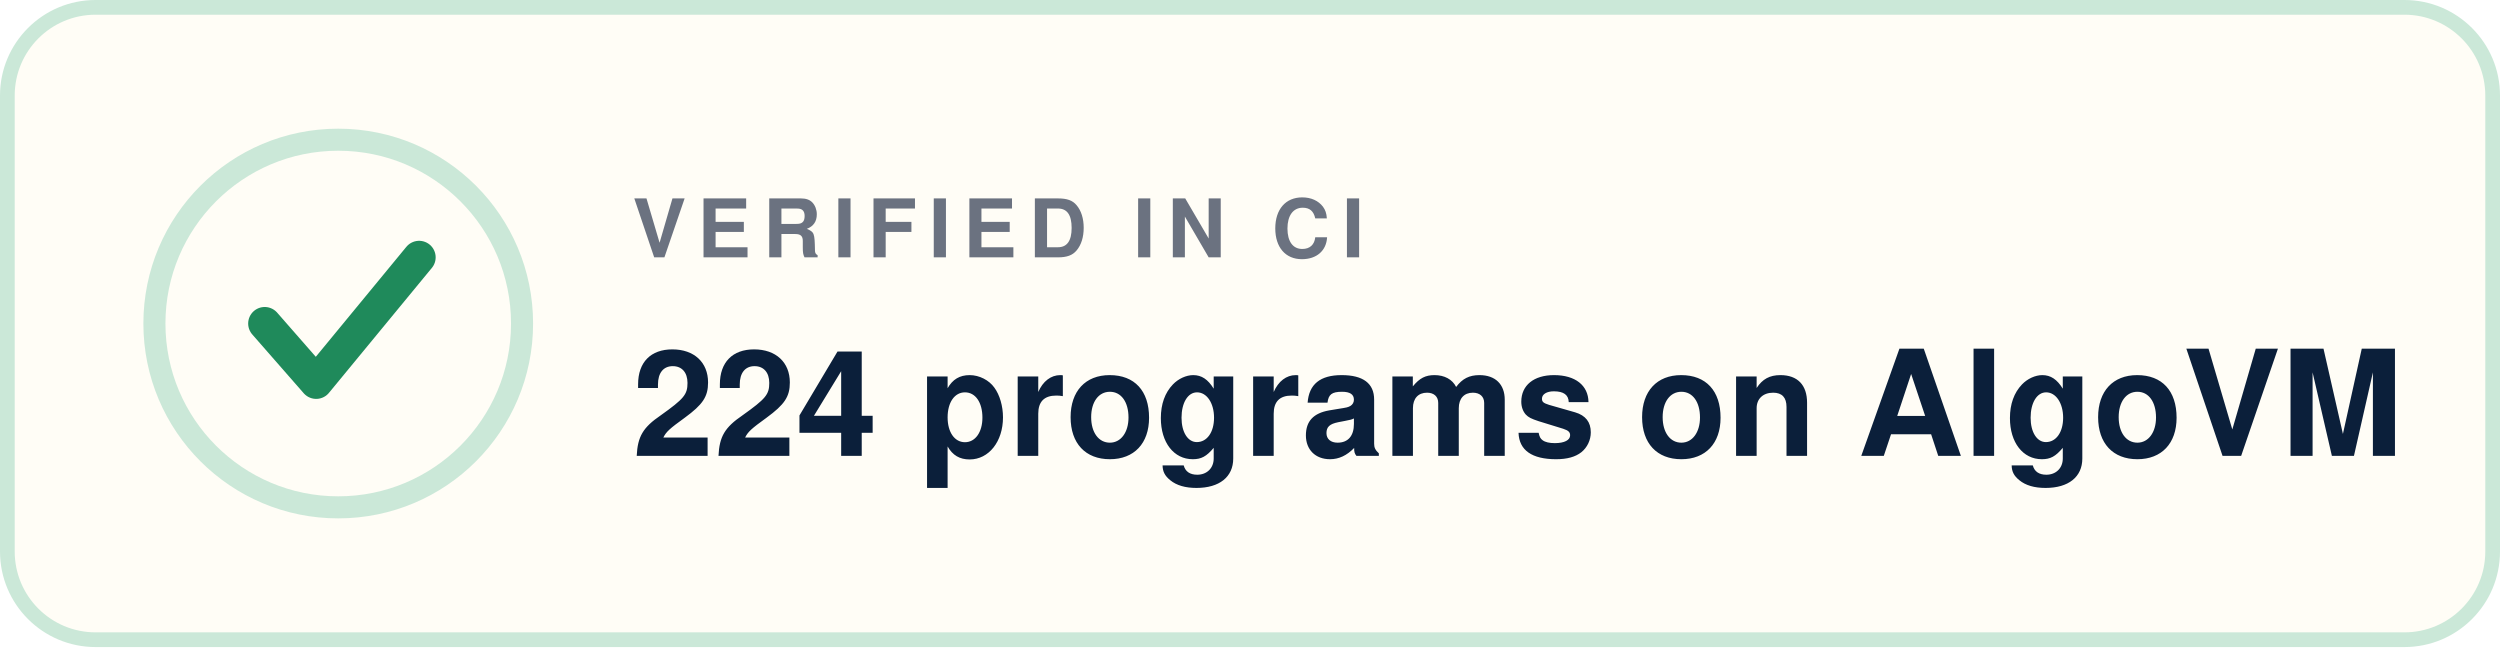
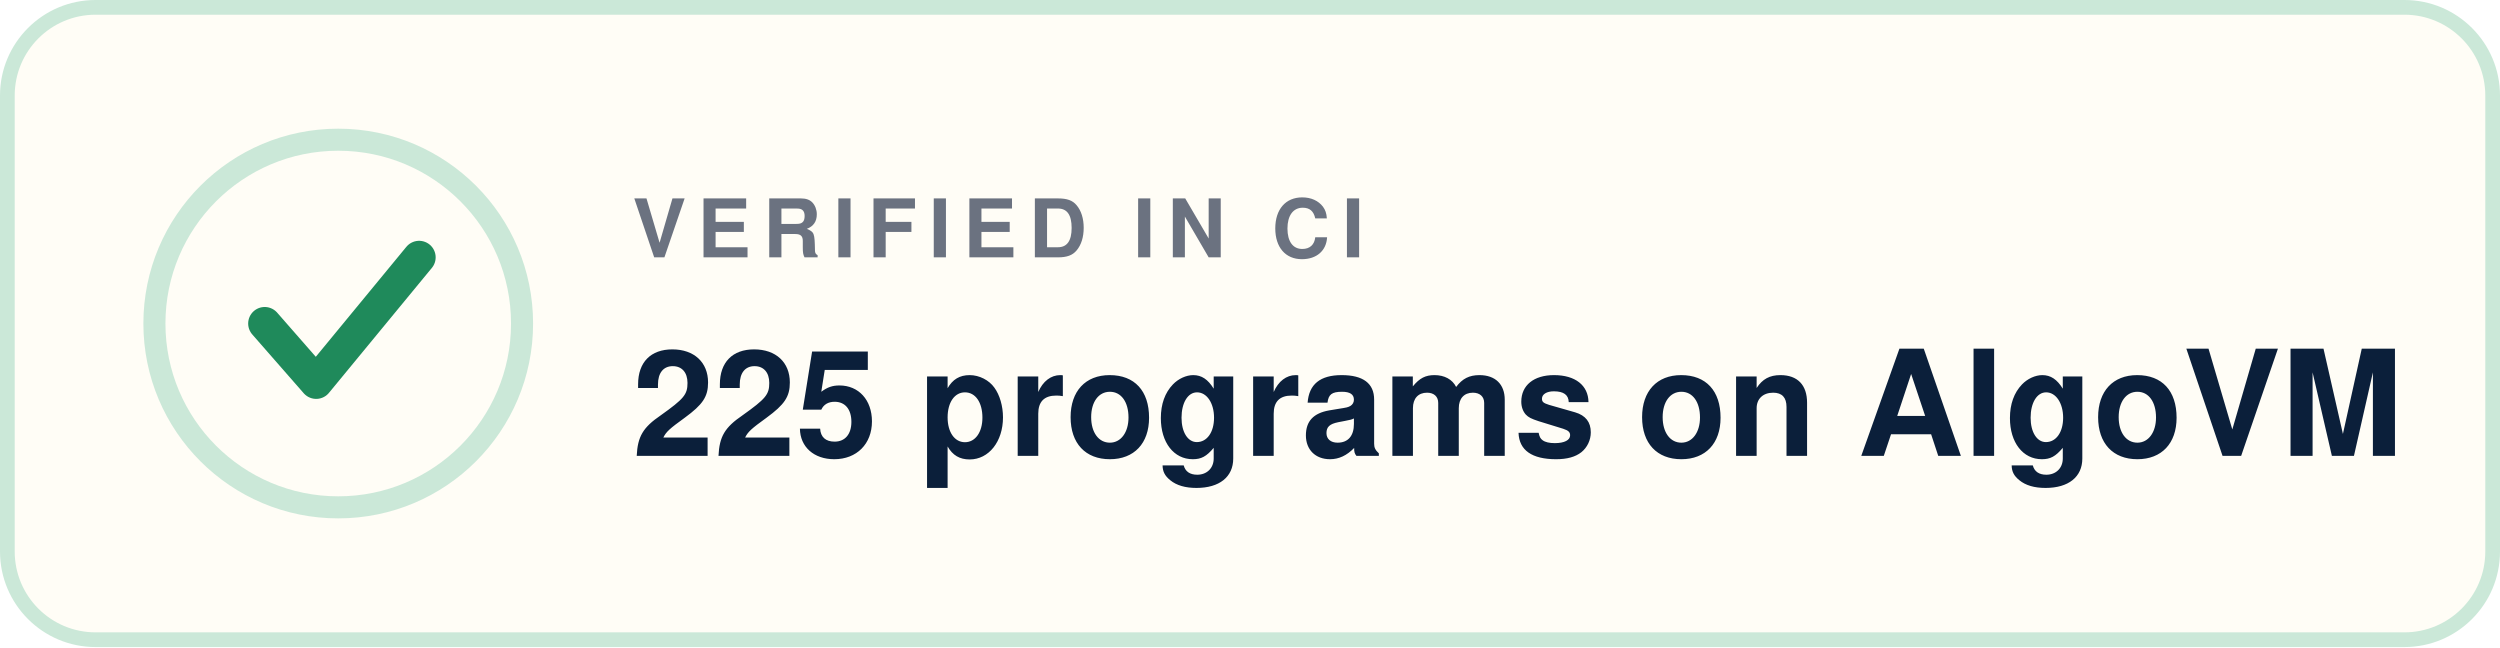
- <svg xmlns="http://www.w3.org/2000/svg" width="340" height="88" viewBox="0 0 340 88" role="img" aria-label="Verified in CI: 224 programs on AlgoVM">
+ <svg xmlns="http://www.w3.org/2000/svg" width="340" height="88" viewBox="0 0 340 88" role="img" aria-label="Verified in CI: 225 programs on AlgoVM">
  <rect x="1" y="1" width="338" height="86" rx="12" fill="#FFFDF6" stroke="#CBE8D8" stroke-width="2" />
  <circle cx="46" cy="44" r="25" fill="none" stroke="#CBE8D8" stroke-width="3" />
  <g transform="translate(46,44)">
    <path d="M-10,0 L-3,8 L11,-9" fill="none" stroke="#1F8A5B" stroke-width="4.5" stroke-linecap="round" stroke-linejoin="round" />
  </g>
  <text x="86" y="35" font-family="'Segoe UI',Helvetica,Arial,sans-serif" font-size="11" font-weight="700" fill="#6B7280" letter-spacing="1.6">VERIFIED IN CI</text>
-   <text x="86" y="62" font-family="'Segoe UI',Helvetica,Arial,sans-serif" font-size="20" font-weight="700" fill="#0B1F3A">224 programs on AlgoVM</text>
+   <text x="86" y="62" font-family="'Segoe UI',Helvetica,Arial,sans-serif" font-size="20" font-weight="700" fill="#0B1F3A">225 programs on AlgoVM</text>
</svg>
